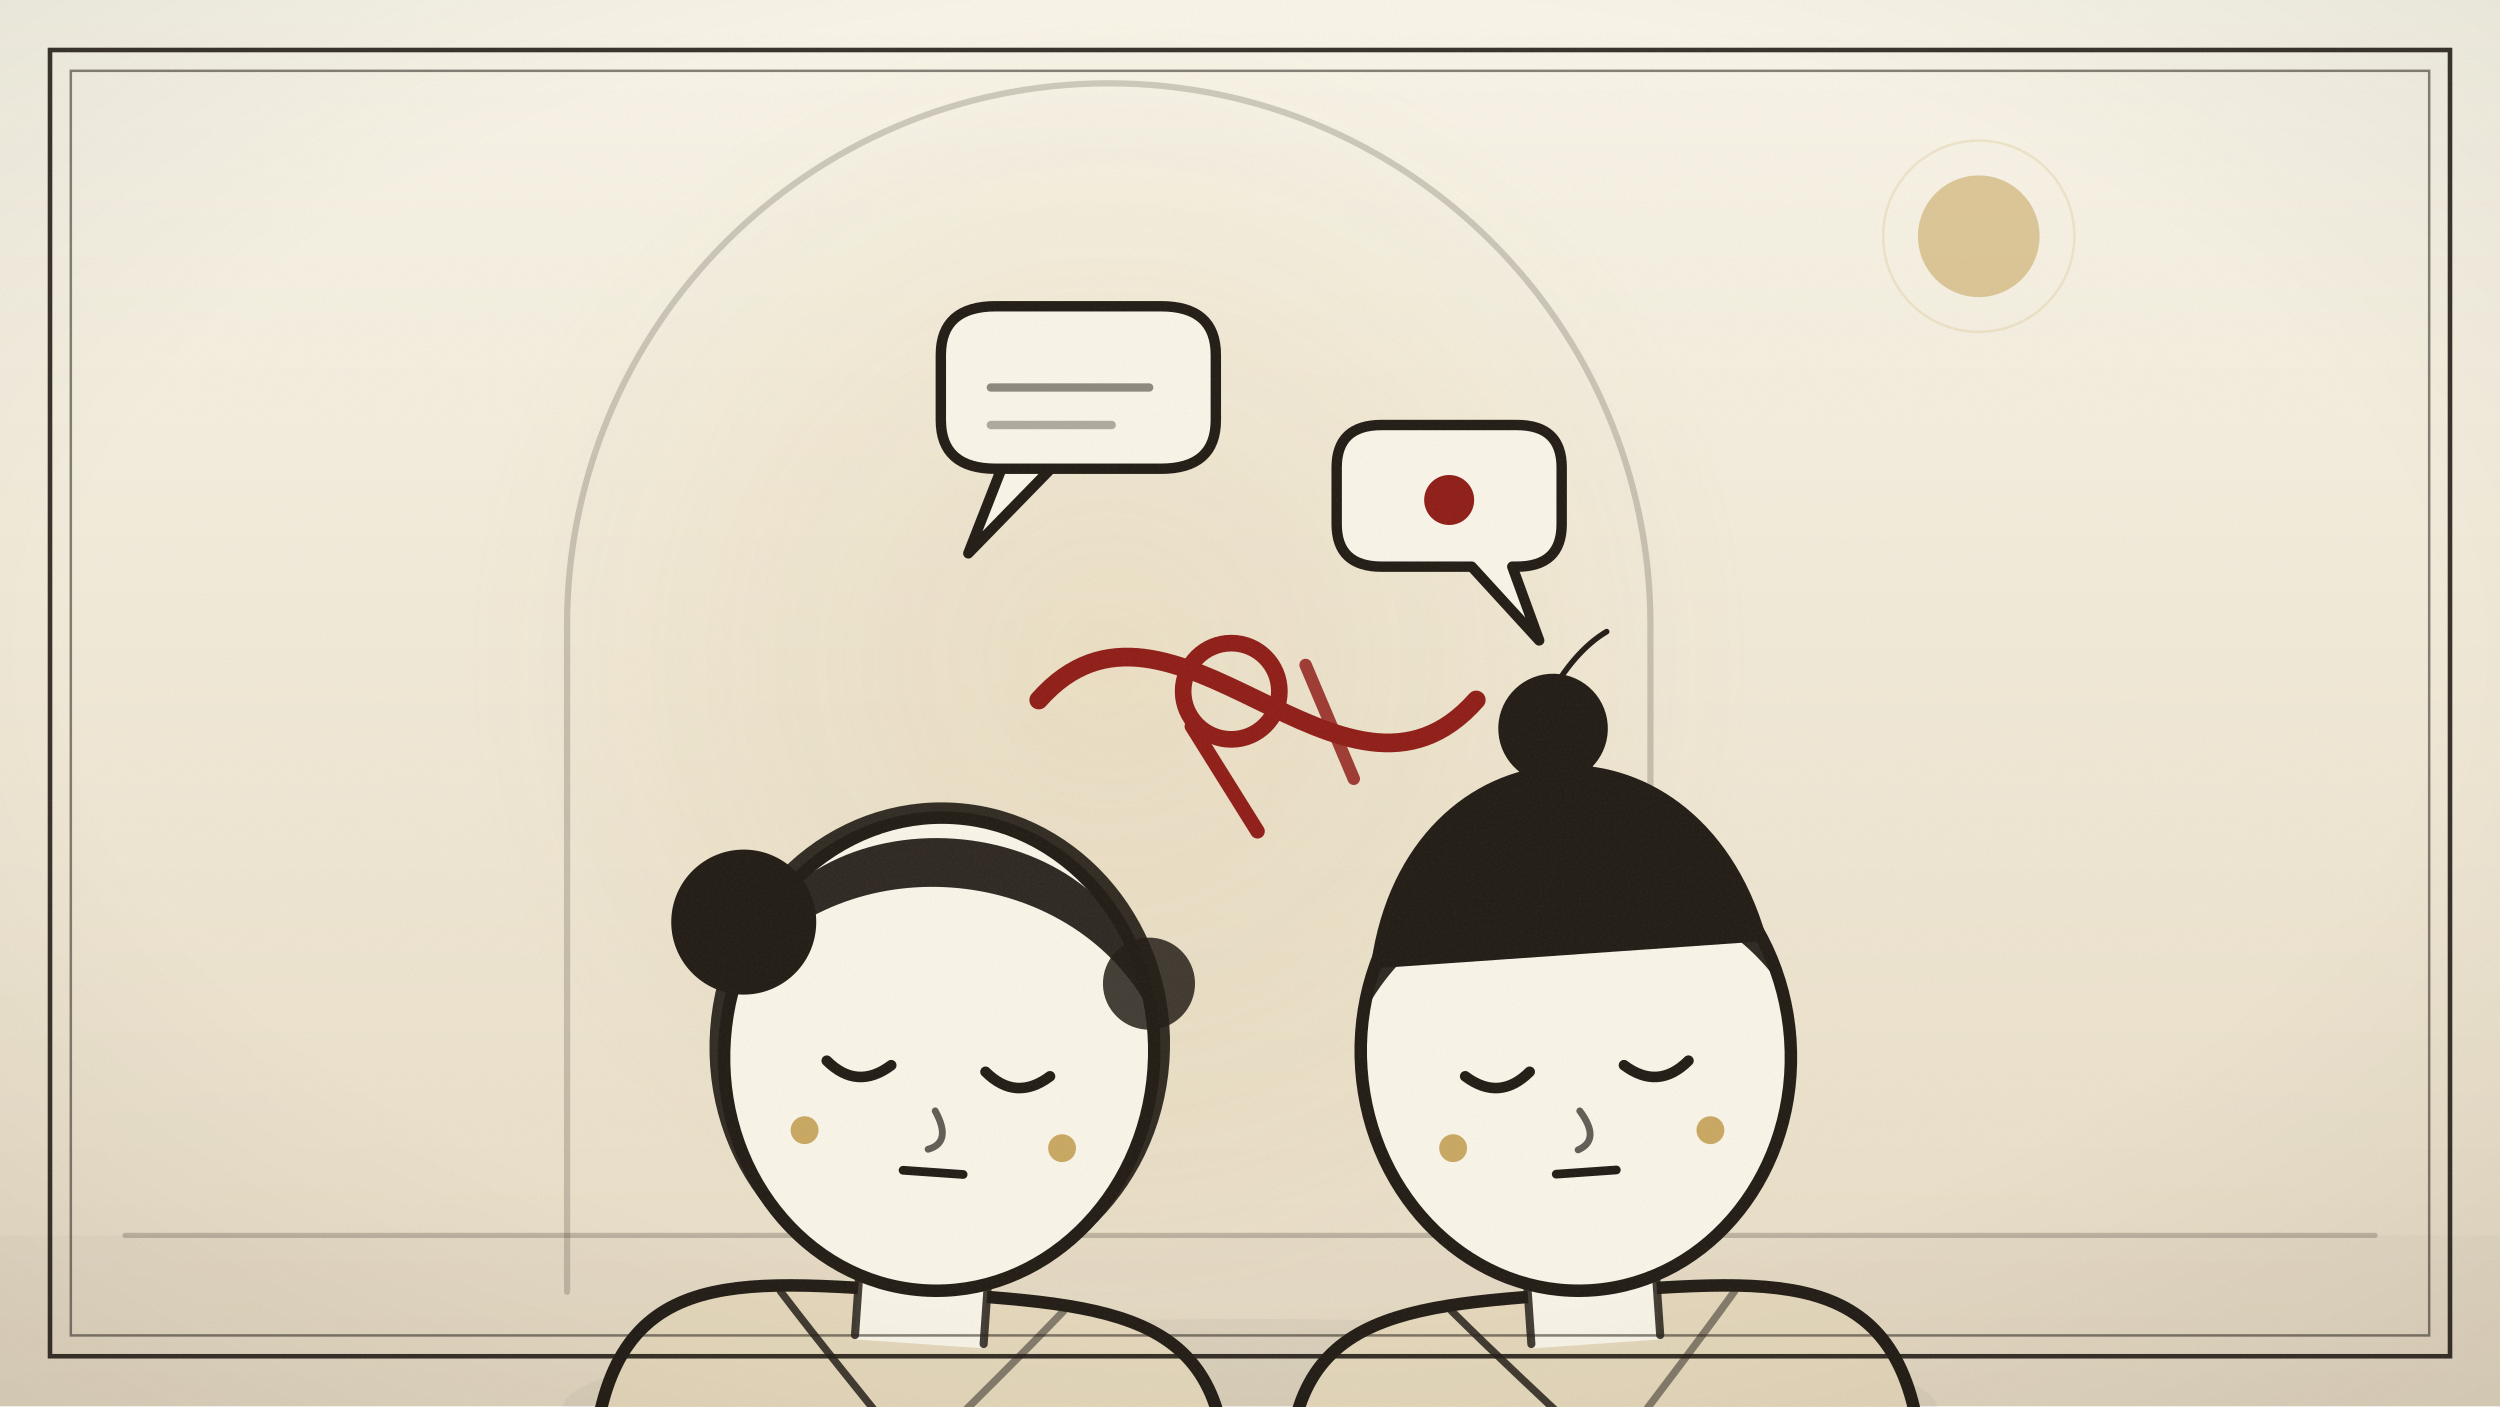
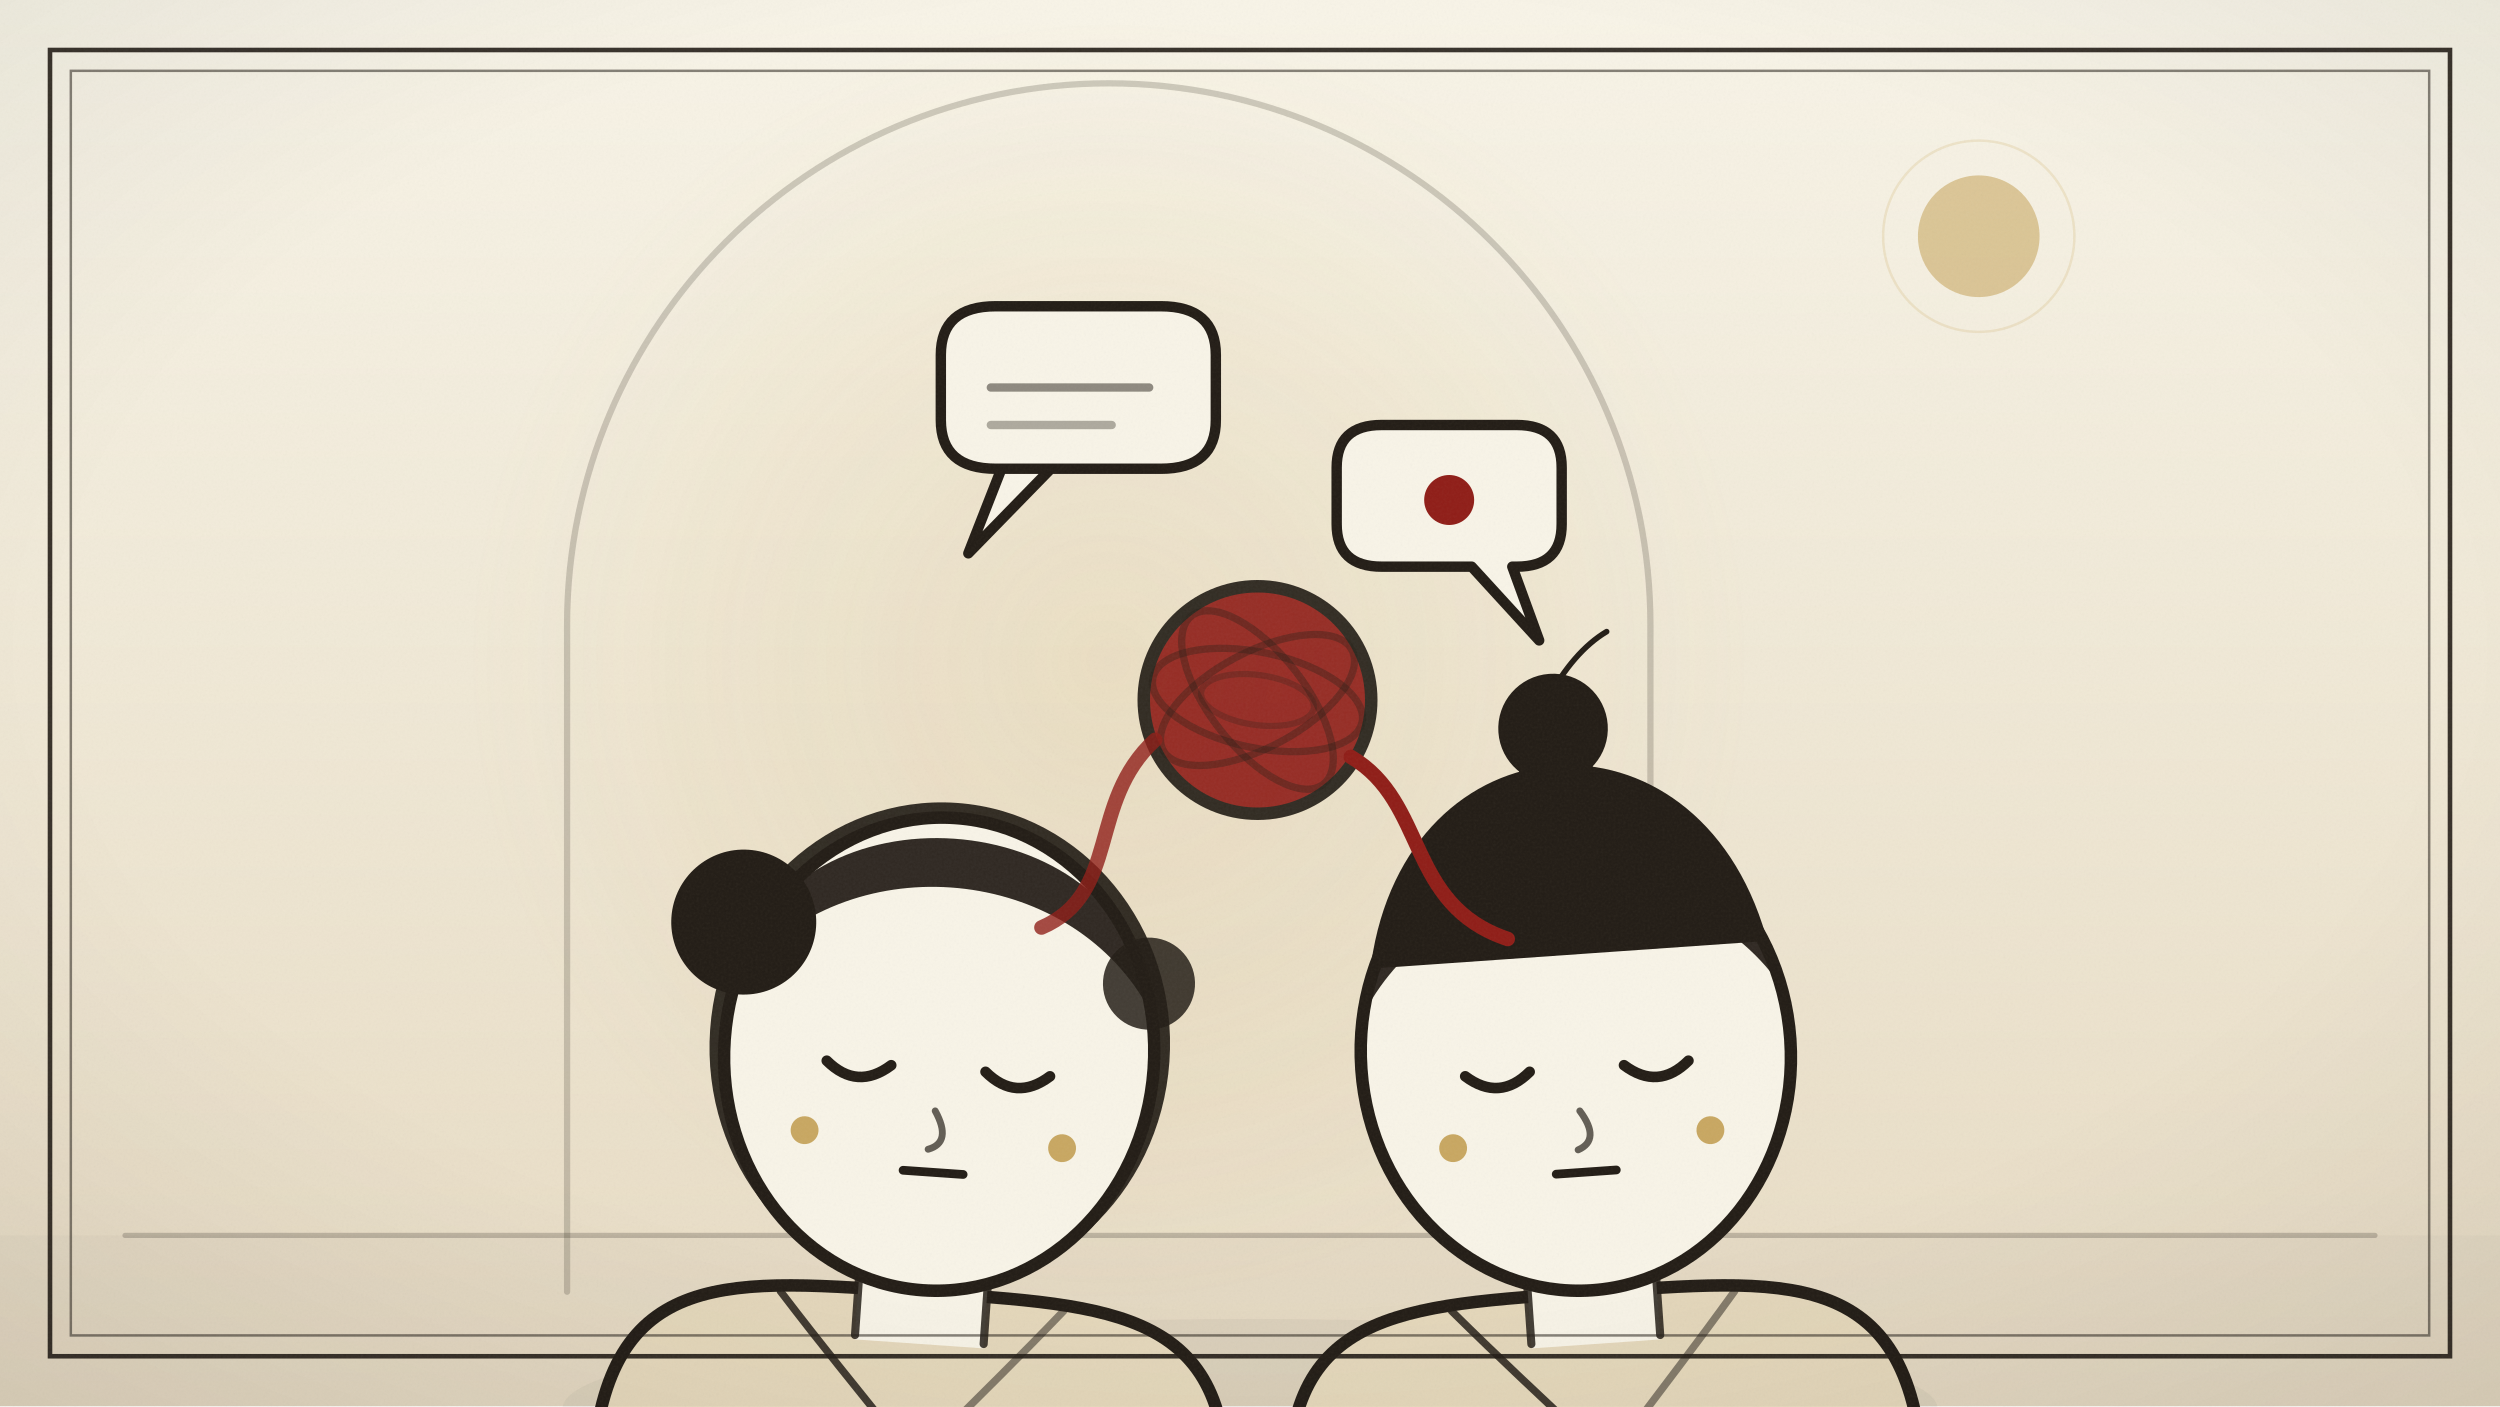
<svg xmlns="http://www.w3.org/2000/svg" viewBox="0 0 1200 675" width="1200" height="675" role="img" aria-label="정운타임즈 일러스트 · duo">
  <defs>
    <linearGradient id="paper14804" x1="0" y1="0" x2="0" y2="1">
      <stop offset="0" stop-color="#f8f4e7" />
      <stop offset="1" stop-color="#e7dbc3" />
    </linearGradient>
    <radialGradient id="wash14804" cx="0.5" cy="0.5" r="0.5">
      <stop offset="0" stop-color="#c09a4a" stop-opacity="0.16" />
      <stop offset="0.62" stop-color="#c09a4a" stop-opacity="0.07" />
      <stop offset="1" stop-color="#c09a4a" stop-opacity="0" />
    </radialGradient>
    <linearGradient id="fade14804" x1="0" y1="0" x2="0" y2="1">
      <stop offset="0" stop-color="#e7dbc3" stop-opacity="0" />
      <stop offset="1" stop-color="#221c15" stop-opacity="0.10" />
    </linearGradient>
    <radialGradient id="vig14804" cx="0.5" cy="0.46" r="0.78">
      <stop offset="0.6" stop-color="#000" stop-opacity="0" />
      <stop offset="1" stop-color="#000" stop-opacity="0.08" />
    </radialGradient>
    <filter id="grain14804" x="0" y="0" width="100%" height="100%">
      <feTurbulence type="fractalNoise" baseFrequency="0.85" numOctaves="2" stitchTiles="stitch" />
      <feColorMatrix type="saturate" values="0" />
    </filter>
  </defs>
  <rect width="1200" height="675" fill="url(#paper14804)" />
  <circle cx="532.2" cy="317.2" r="307.2" fill="url(#wash14804)" opacity="0.85" />
  <path d="M 272.2 620 L 272.2 300 A 260 260 0 0 1 792.2 300 L 792.2 620" fill="none" stroke="#221c15" stroke-width="3" stroke-linecap="round" stroke-linejoin="round" opacity="0.2" />
  <line x1="60.0" y1="593.0" x2="1140.0" y2="593.0" stroke="#221c15" stroke-width="2.5" stroke-linecap="round" opacity="0.22" />
  <rect x="0.0" y="593.0" width="1200.0" height="82.0" rx="0.0" fill="#221c15" stroke="ink" stroke-width="6" opacity="0.03" />
  <circle cx="949.8" cy="113.4" r="28.7" fill="#c09a4a" stroke="#c09a4a" stroke-width="1" opacity="0.5" />
  <circle cx="949.8" cy="113.4" r="45.9" fill="none" stroke="#c09a4a" stroke-width="1.2" opacity="0.18" />
  <ellipse cx="600.0" cy="676.0" rx="330.0" ry="42.9" fill="#221c15" stroke="none" stroke-width="0" opacity="0.045" />
  <g transform="rotate(4.0 436.4 712.0)">
    <ellipse cx="436.4" cy="501.4" rx="108.4" ry="114.7" fill="#221c15" stroke="#221c15" stroke-width="4.2" opacity="0.92" />
    <path d="M 284.2 716.0 C 284.2 617.0 343.5 620.1 436.4 620.1 C 529.4 620.1 588.7 617.0 588.7 716.0 Z" fill="#e4d7ba" stroke="#221c15" stroke-width="6" stroke-linecap="round" stroke-linejoin="round" />
    <path d="M 368.3 624.3 C 413.7 675.9 440.6 700.6 444.7 712.0" fill="none" stroke="#221c15" stroke-width="3.6" stroke-linecap="round" stroke-linejoin="round" opacity="0.85" />
    <path d="M 504.6 624.3 C 463.3 673.8 436.4 700.6 432.3 712.0" fill="none" stroke="#221c15" stroke-width="3.6" stroke-linecap="round" stroke-linejoin="round" opacity="0.5" />
    <rect x="405.5" y="601.5" width="61.9" height="43.4" rx="0.0" fill="#f8f4e7" stroke="none" stroke-width="0" />
    <line x1="405.5" y1="603.6" x2="405.5" y2="642.8" stroke="#221c15" stroke-width="3.9" stroke-linecap="round" opacity="0.85" />
    <line x1="467.4" y1="603.6" x2="467.4" y2="642.8" stroke="#221c15" stroke-width="3.9" stroke-linecap="round" opacity="0.85" />
    <ellipse cx="436.4" cy="505.5" rx="103.2" ry="113.6" fill="#f8f4e7" stroke="#221c15" stroke-width="6" />
    <path d="M 339.4 471.5 C 360.1 380.6 512.8 380.6 533.5 471.5 C 488.1 407.9 384.8 407.9 339.4 471.5 Z" fill="#221c15" stroke="#221c15" stroke-width="3.0" stroke-linecap="round" stroke-linejoin="round" opacity="0.94" />
    <path d="M 382.8 512.4 q 15.5 13.4 31.0 0" fill="none" stroke="#221c15" stroke-width="5.1" stroke-linecap="round" stroke-linejoin="round" />
    <path d="M 459.2 512.4 q 15.5 13.4 31.0 0" fill="none" stroke="#221c15" stroke-width="5.1" stroke-linecap="round" stroke-linejoin="round" />
    <path d="M 436.4 532.8 q 9.3 14.5 -2.1 18.6" fill="none" stroke="#221c15" stroke-width="3.3" stroke-linecap="round" stroke-linejoin="round" opacity="0.7" />
    <line x1="423.0" y1="562.3" x2="451.9" y2="562.3" stroke="#221c15" stroke-width="4.2" stroke-linecap="round" />
    <circle cx="374.5" cy="546.4" r="6.2" fill="#c09a4a" stroke="#c09a4a" stroke-width="1" opacity="0.85" />
    <circle cx="498.4" cy="546.4" r="6.2" fill="#c09a4a" stroke="#c09a4a" stroke-width="1" opacity="0.85" />
    <circle cx="338.4" cy="448.8" r="33.0" fill="#221c15" stroke="#221c15" stroke-width="3.6" />
    <circle cx="534.5" cy="464.7" r="20.6" fill="#221c15" stroke="#221c15" stroke-width="3.0" opacity="0.85" />
  </g>
  <g transform="rotate(-4.0 770.8 712.0)">
    <path d="M 618.5 716.0 C 618.5 617.0 677.9 620.1 770.8 620.1 C 863.7 620.1 923.1 617.0 923.1 716.0 Z" fill="#e4d7ba" stroke="#221c15" stroke-width="6" stroke-linecap="round" stroke-linejoin="round" />
    <path d="M 702.7 624.3 C 748.1 675.9 774.9 700.6 779.0 712.0" fill="none" stroke="#221c15" stroke-width="3.6" stroke-linecap="round" stroke-linejoin="round" opacity="0.85" />
    <path d="M 838.9 624.3 C 797.6 673.8 770.8 700.6 766.7 712.0" fill="none" stroke="#221c15" stroke-width="3.6" stroke-linecap="round" stroke-linejoin="round" opacity="0.5" />
    <rect x="739.8" y="601.5" width="61.9" height="43.4" rx="0.0" fill="#f8f4e7" stroke="none" stroke-width="0" />
    <line x1="739.8" y1="603.6" x2="739.8" y2="642.8" stroke="#221c15" stroke-width="3.9" stroke-linecap="round" opacity="0.85" />
    <line x1="801.8" y1="603.6" x2="801.8" y2="642.8" stroke="#221c15" stroke-width="3.9" stroke-linecap="round" opacity="0.85" />
    <ellipse cx="770.8" cy="505.5" rx="103.2" ry="113.6" fill="#f8f4e7" stroke="#221c15" stroke-width="6" />
    <path d="M 673.8 471.5 C 694.4 380.6 847.2 380.6 867.8 471.5 C 822.4 407.9 719.2 407.9 673.8 471.5 Z" fill="#221c15" stroke="#221c15" stroke-width="3.0" stroke-linecap="round" stroke-linejoin="round" opacity="0.94" />
    <path d="M 717.1 512.4 q 15.5 13.4 31.0 0" fill="none" stroke="#221c15" stroke-width="5.1" stroke-linecap="round" stroke-linejoin="round" />
    <path d="M 793.5 512.4 q 15.5 13.4 31.0 0" fill="none" stroke="#221c15" stroke-width="5.1" stroke-linecap="round" stroke-linejoin="round" />
    <path d="M 770.8 532.8 q 9.3 14.5 -2.1 18.6" fill="none" stroke="#221c15" stroke-width="3.3" stroke-linecap="round" stroke-linejoin="round" opacity="0.7" />
    <line x1="757.4" y1="562.3" x2="786.3" y2="562.3" stroke="#221c15" stroke-width="4.2" stroke-linecap="round" />
    <circle cx="708.9" cy="546.4" r="6.2" fill="#c09a4a" stroke="#c09a4a" stroke-width="1" opacity="0.85" />
    <circle cx="832.7" cy="546.4" r="6.2" fill="#c09a4a" stroke="#c09a4a" stroke-width="1" opacity="0.85" />
    <path d="M 677.9 455.6 C 702.7 339.7 838.9 339.7 863.7 455.6 Z" fill="#221c15" stroke="#221c15" stroke-width="4.2" stroke-linecap="round" stroke-linejoin="round" />
    <rect x="754.3" y="364.7" width="33.0" height="20.6" rx="0.0" fill="#221c15" stroke="#221c15" stroke-width="2.4" />
    <circle cx="770.8" cy="348.8" r="24.8" fill="#221c15" stroke="#221c15" stroke-width="3.0" />
    <path d="M 768.7 335.2 q 14.5 -22.7 31.0 -31.0" fill="none" stroke="#221c15" stroke-width="2.7" stroke-linecap="round" stroke-linejoin="round" />
  </g>
-   <path d="M 498.6 336.0 C 561.6 264.6 645.6 407.4 708.6 336.0" fill="none" stroke="#8f1d17" stroke-width="9" stroke-linecap="round" stroke-linejoin="round" />
-   <circle cx="591.0" cy="331.8" r="23.1" fill="none" stroke="#8f1d17" stroke-width="8" />
-   <path d="M 572.1 348.6 l 31.5 50.4" fill="none" stroke="#8f1d17" stroke-width="7" stroke-linecap="round" stroke-linejoin="round" />
-   <path d="M 626.7 319.2 l 23.1 54.6" fill="none" stroke="#8f1d17" stroke-width="6" stroke-linecap="round" stroke-linejoin="round" opacity="0.85" />
+   <circle cx="603.6" cy="336.0" r="54.6" fill="#8f1d17" stroke="#221c15" stroke-width="6" opacity="0.92" />
+   <ellipse cx="603.6" cy="336.0" rx="51.3" ry="22.9" fill="none" stroke="#221c15" stroke-width="3.5" opacity="0.35" transform="rotate(-28 603.6 336.0)" />
+   <ellipse cx="603.6" cy="336.0" rx="51.3" ry="22.9" fill="none" stroke="#221c15" stroke-width="3.5" opacity="0.35" transform="rotate(12 603.6 336.0)" />
+   <ellipse cx="603.6" cy="336.0" rx="51.3" ry="22.9" fill="none" stroke="#221c15" stroke-width="3.5" opacity="0.35" transform="rotate(52 603.6 336.0)" />
+   <ellipse cx="603.6" cy="336.0" rx="27.3" ry="12.0" fill="none" stroke="#221c15" stroke-width="3" opacity="0.25" transform="rotate(8 603.6 336.0)" />
+   <path d="M 648.4 363.3 C 685.5 385.1 674.6 434.3 723.7 450.7" fill="none" stroke="#8f1d17" stroke-width="7" stroke-linecap="round" stroke-linejoin="round" />
+   <path d="M 554.5 355.1 C 521.7 385.1 538.1 428.8 499.9 445.2" fill="none" stroke="#8f1d17" stroke-width="7" stroke-linecap="round" stroke-linejoin="round" opacity="0.8" />
  <path d="M 478.0 147.0 L 557.2 147.0 Q 583.6 147.0 583.6 170.4 L 583.6 201.6 Q 583.6 225.0 557.2 225.0 L 480.7 225.0 L 464.8 265.6 L 504.4 225.0 L 478.0 225.0 Q 451.6 225.0 451.6 201.6 L 451.6 170.4 Q 451.6 147.0 478.0 147.0 Z" fill="#f8f4e7" stroke="#221c15" stroke-width="5" stroke-linecap="round" stroke-linejoin="round" />
  <line x1="475.6" y1="186.0" x2="551.6" y2="186.0" stroke="#221c15" stroke-width="4" stroke-linecap="round" opacity="0.5" />
  <line x1="475.6" y1="204.0" x2="533.6" y2="204.0" stroke="#221c15" stroke-width="4" stroke-linecap="round" opacity="0.35" />
  <path d="M 663.2 204.0 L 728.0 204.0 Q 749.6 204.0 749.6 224.4 L 749.6 251.6 Q 749.6 272.0 728.0 272.0 L 725.9 272.0 L 738.8 307.4 L 706.4 272.0 L 663.2 272.0 Q 641.6 272.0 641.6 251.6 L 641.6 224.4 Q 641.6 204.0 663.2 204.0 Z" fill="#f8f4e7" stroke="#221c15" stroke-width="5" stroke-linecap="round" stroke-linejoin="round" />
  <circle cx="695.6" cy="240.0" r="11.0" fill="#8f1d17" stroke="#8f1d17" stroke-width="2" />
  <rect x="24.0" y="24.0" width="1152.0" height="627.0" rx="0.0" fill="none" stroke="#221c15" stroke-width="2.2" opacity="0.9" />
  <rect x="34.0" y="34.0" width="1132.0" height="607.0" rx="0.0" fill="none" stroke="#221c15" stroke-width="1.2" opacity="0.54" />
  <rect width="1200" height="675" fill="url(#vig14804)" />
  <rect width="1200" height="675" filter="url(#grain14804)" opacity="0.055" />
</svg>
